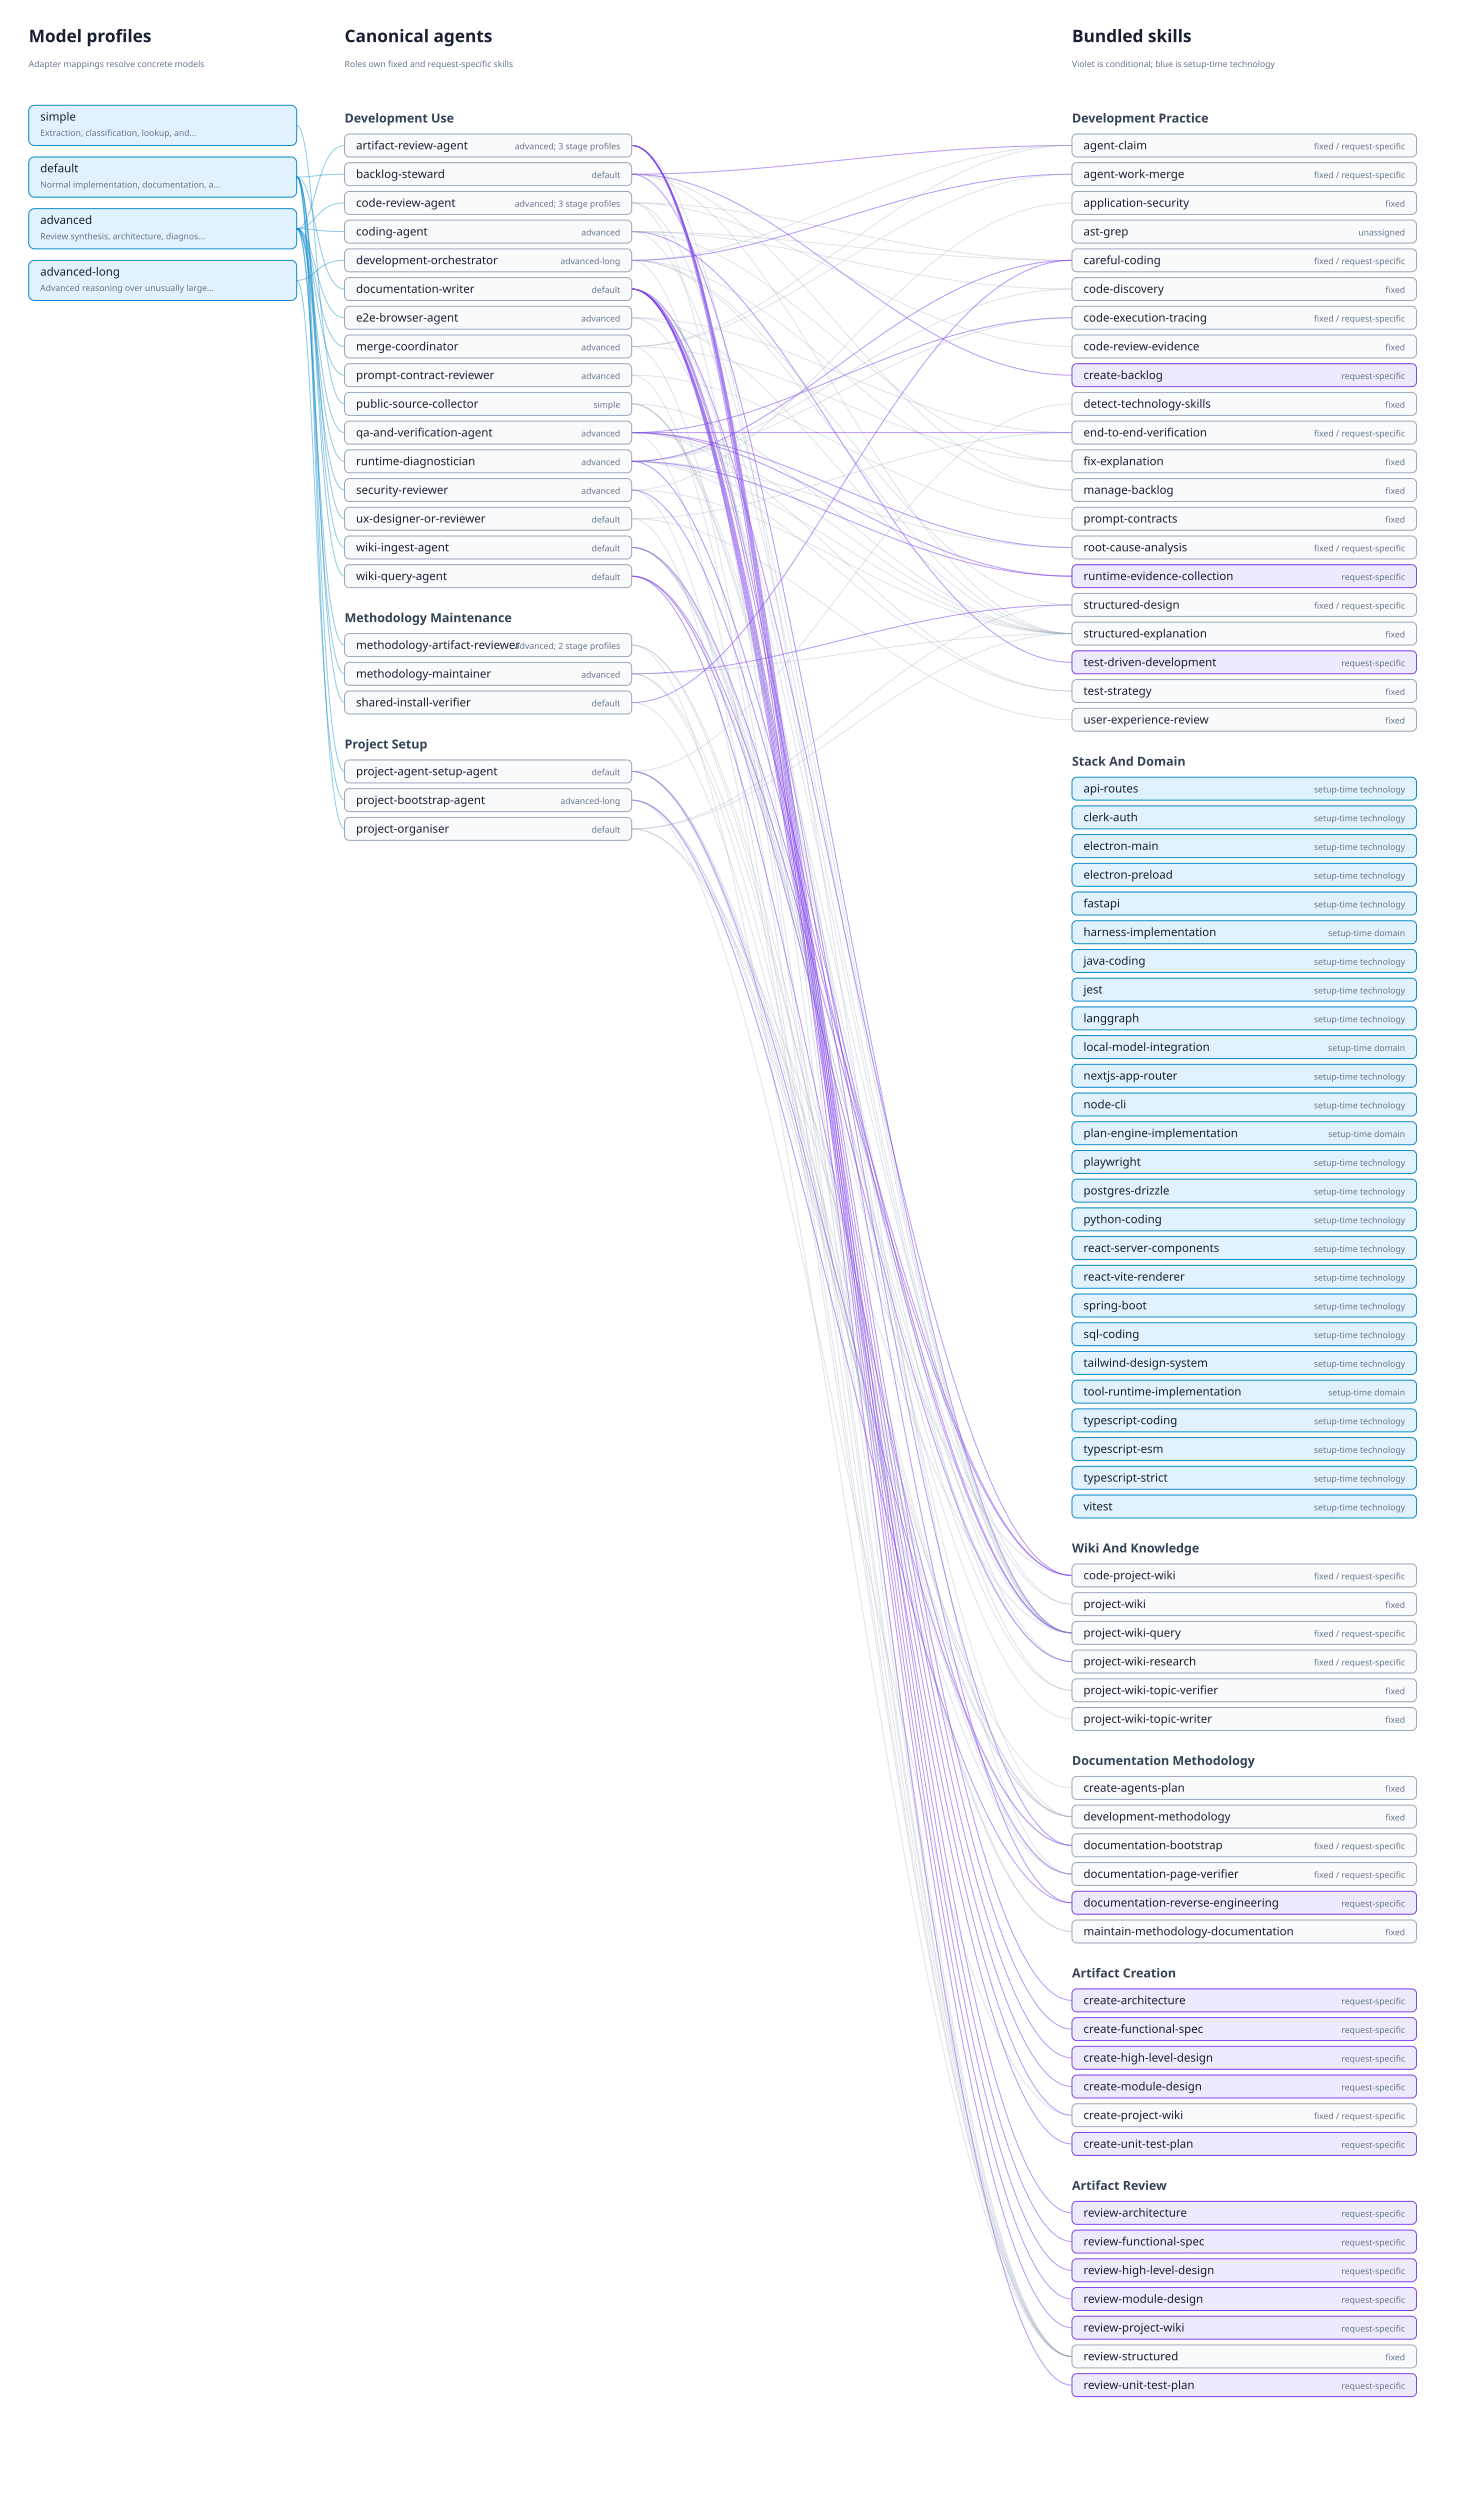
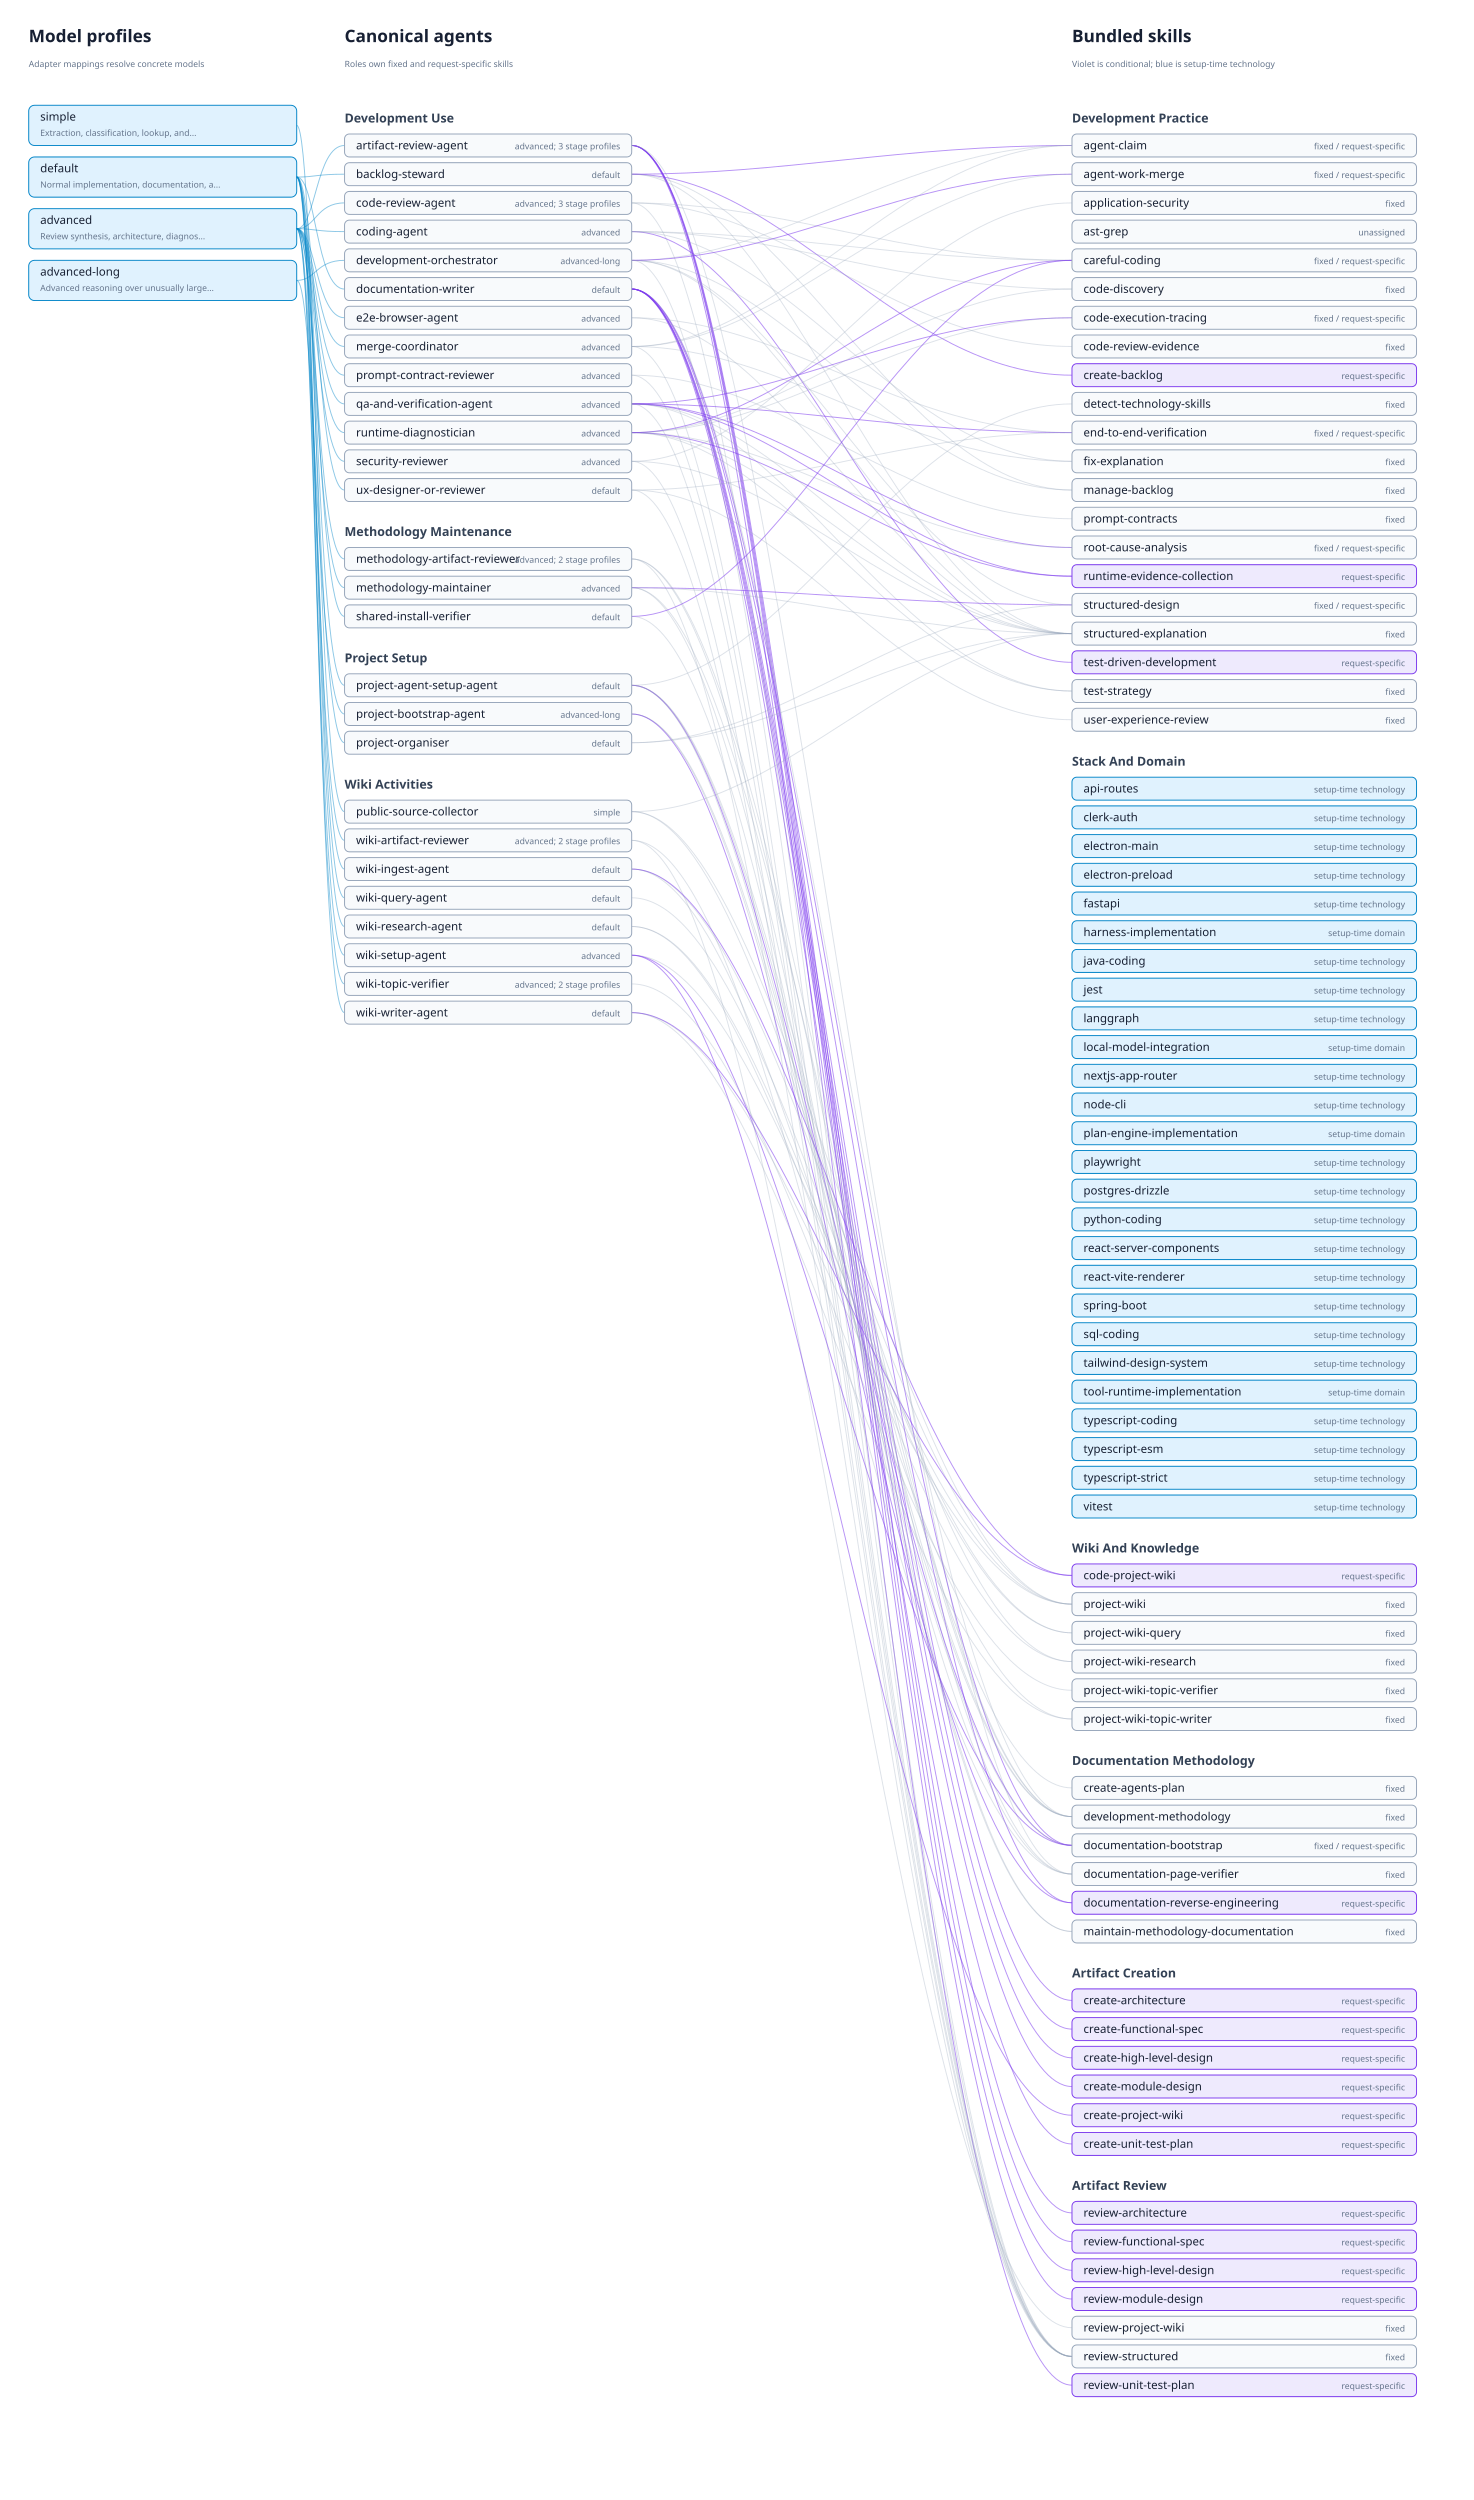
<svg xmlns="http://www.w3.org/2000/svg" width="1540" height="2612" viewBox="0 0 1540 2612" role="img" aria-labelledby="title desc">
  <style>text{font-family:ui-sans-serif,system-ui,sans-serif;font-size:12px;fill:#172033}.heading{font-size:18px;font-weight:600}.group{font-size:13px;font-weight:600;fill:#334155}.secondary{font-size:9px;fill:#64748b}.node{fill:#f8fafc;stroke:#94a3b8}.node.conditional{fill:#eeeafd;stroke:#7c3aed}.node.technology{fill:#e0f2fe;stroke:#0284c7}.model{fill:#e0f2fe;stroke:#0284c7}.edge{fill:none;stroke:#94a3b8;stroke-width:1;opacity:.32}.conditional-edge{stroke:#7c3aed;opacity:.55}.model-edge{stroke:#0284c7;opacity:.45}</style>
  <text x="30" y="44" class="heading">Model profiles</text>
  <text x="360" y="44" class="heading">Canonical agents</text>
  <text x="1120" y="44" class="heading">Bundled skills</text>
  <text x="30" y="70" class="secondary">Adapter mappings resolve concrete models</text>
  <text x="360" y="70" class="secondary">Roles own fixed and request-specific skills</text>
  <text x="1120" y="70" class="secondary">Violet is conditional; blue is setup-time technology</text>
  <rect x="30" y="110" width="280" height="42" rx="6" class="model" />
  <text x="42" y="126">simple</text>
  <text x="42" y="142" class="secondary">Extraction, classification, lookup, and...</text>
  <rect x="30" y="164" width="280" height="42" rx="6" class="model" />
  <text x="42" y="180">default</text>
  <text x="42" y="196" class="secondary">Normal implementation, documentation, a...</text>
  <rect x="30" y="218" width="280" height="42" rx="6" class="model" />
  <text x="42" y="234">advanced</text>
  <text x="42" y="250" class="secondary">Review synthesis, architecture, diagnos...</text>
  <rect x="30" y="272" width="280" height="42" rx="6" class="model" />
  <text x="42" y="288">advanced-long</text>
  <text x="42" y="304" class="secondary">Advanced reasoning over unusually large...</text>
  <path d="M 310 239 C 330 239, 330 152, 360 152" class="edge model-edge" />
-   <path d="M 660 152 C 820 152, 940 2432, 1120 2432" class="edge conditional-edge" />
  <path d="M 660 152 C 820 152, 940 2342, 1120 2342" class="edge conditional-edge" />
  <path d="M 660 152 C 820 152, 940 2312, 1120 2312" class="edge conditional-edge" />
  <path d="M 660 152 C 820 152, 940 2372, 1120 2372" class="edge conditional-edge" />
  <path d="M 660 152 C 820 152, 940 2402, 1120 2402" class="edge conditional-edge" />
  <path d="M 660 152 C 820 152, 940 2492, 1120 2492" class="edge conditional-edge" />
  <path d="M 660 152 C 820 152, 940 1958, 1120 1958" class="edge" />
  <path d="M 310 185 C 330 185, 330 182, 360 182" class="edge model-edge" />
  <path d="M 660 182 C 820 182, 940 392, 1120 392" class="edge conditional-edge" />
  <path d="M 660 182 C 820 182, 940 512, 1120 512" class="edge" />
  <path d="M 660 182 C 820 182, 940 152, 1120 152" class="edge conditional-edge" />
  <path d="M 660 182 C 820 182, 940 662, 1120 662" class="edge" />
-   <path d="M 660 182 C 820 182, 940 1706, 1120 1706" class="edge conditional-edge" />
  <path d="M 310 239 C 330 239, 330 212, 360 212" class="edge model-edge" />
  <path d="M 660 212 C 820 212, 940 362, 1120 362" class="edge" />
  <path d="M 660 212 C 820 212, 940 2462, 1120 2462" class="edge" />
  <path d="M 660 212 C 820 212, 940 272, 1120 272" class="edge" />
-   <path d="M 660 212 C 820 212, 940 1706, 1120 1706" class="edge" />
  <path d="M 310 239 C 330 239, 330 242, 360 242" class="edge model-edge" />
  <path d="M 660 242 C 820 242, 940 272, 1120 272" class="edge" />
  <path d="M 660 242 C 820 242, 940 692, 1120 692" class="edge conditional-edge" />
  <path d="M 660 242 C 820 242, 940 302, 1120 302" class="edge" />
  <path d="M 660 242 C 820 242, 940 482, 1120 482" class="edge" />
-   <path d="M 660 242 C 820 242, 940 1706, 1120 1706" class="edge" />
  <path d="M 310 293 C 330 293, 330 272, 360 272" class="edge model-edge" />
  <path d="M 660 272 C 820 272, 940 632, 1120 632" class="edge" />
  <path d="M 660 272 C 820 272, 940 662, 1120 662" class="edge" />
  <path d="M 660 272 C 820 272, 940 512, 1120 512" class="edge" />
  <path d="M 660 272 C 820 272, 940 152, 1120 152" class="edge" />
  <path d="M 660 272 C 820 272, 940 182, 1120 182" class="edge conditional-edge" />
  <path d="M 660 272 C 820 272, 940 2462, 1120 2462" class="edge" />
  <path d="M 310 185 C 330 185, 330 302, 360 302" class="edge model-edge" />
  <path d="M 660 302 C 820 302, 940 1898, 1120 1898" class="edge" />
-   <path d="M 660 302 C 820 302, 940 2210, 1120 2210" class="edge conditional-edge" />
  <path d="M 660 302 C 820 302, 940 2120, 1120 2120" class="edge conditional-edge" />
  <path d="M 660 302 C 820 302, 940 2090, 1120 2090" class="edge conditional-edge" />
  <path d="M 660 302 C 820 302, 940 2150, 1120 2150" class="edge conditional-edge" />
  <path d="M 660 302 C 820 302, 940 2180, 1120 2180" class="edge conditional-edge" />
  <path d="M 660 302 C 820 302, 940 2240, 1120 2240" class="edge conditional-edge" />
  <path d="M 660 302 C 820 302, 940 1928, 1120 1928" class="edge conditional-edge" />
  <path d="M 660 302 C 820 302, 940 1988, 1120 1988" class="edge conditional-edge" />
-   <path d="M 660 302 C 820 302, 940 1646, 1120 1646" class="edge conditional-edge" />
-   <path d="M 660 302 C 820 302, 940 1706, 1120 1706" class="edge" />
  <path d="M 310 239 C 330 239, 330 332, 360 332" class="edge model-edge" />
  <path d="M 660 332 C 820 332, 940 452, 1120 452" class="edge" />
  <path d="M 660 332 C 820 332, 940 662, 1120 662" class="edge" />
-   <path d="M 660 332 C 820 332, 940 1706, 1120 1706" class="edge" />
  <path d="M 310 239 C 330 239, 330 362, 360 362" class="edge model-edge" />
  <path d="M 660 362 C 820 362, 940 182, 1120 182" class="edge" />
  <path d="M 660 362 C 820 362, 940 152, 1120 152" class="edge" />
  <path d="M 660 362 C 820 362, 940 2462, 1120 2462" class="edge" />
  <path d="M 660 362 C 820 362, 940 482, 1120 482" class="edge" />
  <path d="M 310 239 C 330 239, 330 392, 360 392" class="edge model-edge" />
  <path d="M 660 392 C 820 392, 940 542, 1120 542" class="edge" />
  <path d="M 660 392 C 820 392, 940 2462, 1120 2462" class="edge" />
-   <path d="M 310 131 C 330 131, 330 422, 360 422" class="edge model-edge" />
-   <path d="M 660 422 C 820 422, 940 1736, 1120 1736" class="edge" />
-   <path d="M 660 422 C 820 422, 940 1676, 1120 1676" class="edge" />
-   <path d="M 660 422 C 820 422, 940 1766, 1120 1766" class="edge" />
+   <path d="M 310 239 C 330 239, 330 422, 360 422" class="edge model-edge" />
+   <path d="M 660 422 C 820 422, 940 722, 1120 722" class="edge" />
+   <path d="M 660 422 C 820 422, 940 452, 1120 452" class="edge conditional-edge" />
+   <path d="M 660 422 C 820 422, 940 572, 1120 572" class="edge conditional-edge" />
+   <path d="M 660 422 C 820 422, 940 602, 1120 602" class="edge conditional-edge" />
+   <path d="M 660 422 C 820 422, 940 332, 1120 332" class="edge conditional-edge" />
+   <path d="M 660 422 C 820 422, 940 2462, 1120 2462" class="edge" />
  <path d="M 660 422 C 820 422, 940 662, 1120 662" class="edge" />
  <path d="M 310 239 C 330 239, 330 452, 360 452" class="edge model-edge" />
+   <path d="M 660 452 C 820 452, 940 302, 1120 302" class="edge" />
  <path d="M 660 452 C 820 452, 940 722, 1120 722" class="edge" />
-   <path d="M 660 452 C 820 452, 940 452, 1120 452" class="edge conditional-edge" />
-   <path d="M 660 452 C 820 452, 940 572, 1120 572" class="edge conditional-edge" />
+   <path d="M 660 452 C 820 452, 940 572, 1120 572" class="edge" />
  <path d="M 660 452 C 820 452, 940 602, 1120 602" class="edge conditional-edge" />
-   <path d="M 660 452 C 820 452, 940 332, 1120 332" class="edge conditional-edge" />
-   <path d="M 660 452 C 820 452, 940 2462, 1120 2462" class="edge" />
+   <path d="M 660 452 C 820 452, 940 332, 1120 332" class="edge" />
  <path d="M 660 452 C 820 452, 940 662, 1120 662" class="edge" />
+   <path d="M 660 452 C 820 452, 940 272, 1120 272" class="edge conditional-edge" />
  <path d="M 310 239 C 330 239, 330 482, 360 482" class="edge model-edge" />
-   <path d="M 660 482 C 820 482, 940 302, 1120 302" class="edge" />
-   <path d="M 660 482 C 820 482, 940 722, 1120 722" class="edge" />
-   <path d="M 660 482 C 820 482, 940 572, 1120 572" class="edge" />
-   <path d="M 660 482 C 820 482, 940 602, 1120 602" class="edge conditional-edge" />
-   <path d="M 660 482 C 820 482, 940 332, 1120 332" class="edge" />
+   <path d="M 660 482 C 820 482, 940 212, 1120 212" class="edge" />
+   <path d="M 660 482 C 820 482, 940 2462, 1120 2462" class="edge" />
  <path d="M 660 482 C 820 482, 940 662, 1120 662" class="edge" />
-   <path d="M 660 482 C 820 482, 940 272, 1120 272" class="edge conditional-edge" />
-   <path d="M 660 482 C 820 482, 940 1706, 1120 1706" class="edge conditional-edge" />
-   <path d="M 310 239 C 330 239, 330 512, 360 512" class="edge model-edge" />
-   <path d="M 660 512 C 820 512, 940 212, 1120 212" class="edge" />
+   <path d="M 310 185 C 330 185, 330 512, 360 512" class="edge model-edge" />
+   <path d="M 660 512 C 820 512, 940 752, 1120 752" class="edge" />
+   <path d="M 660 512 C 820 512, 940 452, 1120 452" class="edge" />
  <path d="M 660 512 C 820 512, 940 2462, 1120 2462" class="edge" />
-   <path d="M 660 512 C 820 512, 940 1706, 1120 1706" class="edge conditional-edge" />
-   <path d="M 660 512 C 820 512, 940 662, 1120 662" class="edge" />
-   <path d="M 310 185 C 330 185, 330 542, 360 542" class="edge model-edge" />
-   <path d="M 660 542 C 820 542, 940 752, 1120 752" class="edge" />
-   <path d="M 660 542 C 820 542, 940 452, 1120 452" class="edge" />
-   <path d="M 660 542 C 820 542, 940 2462, 1120 2462" class="edge" />
-   <path d="M 310 185 C 330 185, 330 572, 360 572" class="edge model-edge" />
-   <path d="M 660 572 C 820 572, 940 1676, 1120 1676" class="edge" />
-   <path d="M 660 572 C 820 572, 940 1796, 1120 1796" class="edge" />
-   <path d="M 660 572 C 820 572, 940 1766, 1120 1766" class="edge" />
-   <path d="M 660 572 C 820 572, 940 1736, 1120 1736" class="edge" />
-   <path d="M 660 572 C 820 572, 940 1646, 1120 1646" class="edge conditional-edge" />
-   <path d="M 310 185 C 330 185, 330 602, 360 602" class="edge model-edge" />
-   <path d="M 660 602 C 820 602, 940 1706, 1120 1706" class="edge" />
-   <path d="M 660 602 C 820 602, 940 1736, 1120 1736" class="edge conditional-edge" />
-   <path d="M 660 602 C 820 602, 940 1646, 1120 1646" class="edge conditional-edge" />
-   <path d="M 660 602 C 820 602, 940 1958, 1120 1958" class="edge conditional-edge" />
-   <path d="M 310 239 C 330 239, 330 674, 360 674" class="edge model-edge" />
-   <path d="M 660 674 C 820 674, 940 2462, 1120 2462" class="edge" />
-   <path d="M 660 674 C 820 674, 940 1958, 1120 1958" class="edge" />
-   <path d="M 660 674 C 820 674, 940 1898, 1120 1898" class="edge" />
-   <path d="M 310 239 C 330 239, 330 704, 360 704" class="edge model-edge" />
-   <path d="M 660 704 C 820 704, 940 2018, 1120 2018" class="edge" />
-   <path d="M 660 704 C 820 704, 940 1898, 1120 1898" class="edge" />
-   <path d="M 660 704 C 820 704, 940 632, 1120 632" class="edge conditional-edge" />
-   <path d="M 660 704 C 820 704, 940 662, 1120 662" class="edge" />
-   <path d="M 310 185 C 330 185, 330 734, 360 734" class="edge model-edge" />
-   <path d="M 660 734 C 820 734, 940 2018, 1120 2018" class="edge" />
-   <path d="M 660 734 C 820 734, 940 272, 1120 272" class="edge conditional-edge" />
-   <path d="M 310 185 C 330 185, 330 806, 360 806" class="edge model-edge" />
-   <path d="M 660 806 C 820 806, 940 422, 1120 422" class="edge" />
-   <path d="M 660 806 C 820 806, 940 1868, 1120 1868" class="edge" />
-   <path d="M 660 806 C 820 806, 940 1898, 1120 1898" class="edge" />
-   <path d="M 660 806 C 820 806, 940 1928, 1120 1928" class="edge conditional-edge" />
-   <path d="M 660 806 C 820 806, 940 1958, 1120 1958" class="edge" />
-   <path d="M 310 293 C 330 293, 330 836, 360 836" class="edge model-edge" />
-   <path d="M 660 836 C 820 836, 940 1928, 1120 1928" class="edge" />
-   <path d="M 660 836 C 820 836, 940 1898, 1120 1898" class="edge" />
-   <path d="M 660 836 C 820 836, 940 1988, 1120 1988" class="edge conditional-edge" />
-   <path d="M 660 836 C 820 836, 940 2210, 1120 2210" class="edge" />
-   <path d="M 310 185 C 330 185, 330 866, 360 866" class="edge model-edge" />
-   <path d="M 660 866 C 820 866, 940 1706, 1120 1706" class="edge" />
-   <path d="M 660 866 C 820 866, 940 632, 1120 632" class="edge" />
-   <path d="M 660 866 C 820 866, 940 662, 1120 662" class="edge" />
-   <path d="M 660 866 C 820 866, 940 1646, 1120 1646" class="edge" />
+   <path d="M 310 239 C 330 239, 330 584, 360 584" class="edge model-edge" />
+   <path d="M 660 584 C 820 584, 940 2462, 1120 2462" class="edge" />
+   <path d="M 660 584 C 820 584, 940 1958, 1120 1958" class="edge" />
+   <path d="M 660 584 C 820 584, 940 1898, 1120 1898" class="edge" />
+   <path d="M 310 239 C 330 239, 330 614, 360 614" class="edge model-edge" />
+   <path d="M 660 614 C 820 614, 940 2018, 1120 2018" class="edge" />
+   <path d="M 660 614 C 820 614, 940 1898, 1120 1898" class="edge" />
+   <path d="M 660 614 C 820 614, 940 632, 1120 632" class="edge conditional-edge" />
+   <path d="M 660 614 C 820 614, 940 662, 1120 662" class="edge" />
+   <path d="M 310 185 C 330 185, 330 644, 360 644" class="edge model-edge" />
+   <path d="M 660 644 C 820 644, 940 2018, 1120 2018" class="edge" />
+   <path d="M 660 644 C 820 644, 940 272, 1120 272" class="edge conditional-edge" />
+   <path d="M 310 185 C 330 185, 330 716, 360 716" class="edge model-edge" />
+   <path d="M 660 716 C 820 716, 940 422, 1120 422" class="edge" />
+   <path d="M 660 716 C 820 716, 940 1868, 1120 1868" class="edge" />
+   <path d="M 660 716 C 820 716, 940 1898, 1120 1898" class="edge" />
+   <path d="M 660 716 C 820 716, 940 1928, 1120 1928" class="edge conditional-edge" />
+   <path d="M 660 716 C 820 716, 940 1958, 1120 1958" class="edge" />
+   <path d="M 310 293 C 330 293, 330 746, 360 746" class="edge model-edge" />
+   <path d="M 660 746 C 820 746, 940 1928, 1120 1928" class="edge" />
+   <path d="M 660 746 C 820 746, 940 1898, 1120 1898" class="edge" />
+   <path d="M 660 746 C 820 746, 940 1988, 1120 1988" class="edge conditional-edge" />
+   <path d="M 310 185 C 330 185, 330 776, 360 776" class="edge model-edge" />
+   <path d="M 660 776 C 820 776, 940 632, 1120 632" class="edge" />
+   <path d="M 660 776 C 820 776, 940 662, 1120 662" class="edge" />
+   <path d="M 310 131 C 330 131, 330 848, 360 848" class="edge model-edge" />
+   <path d="M 660 848 C 820 848, 940 1736, 1120 1736" class="edge" />
+   <path d="M 660 848 C 820 848, 940 1676, 1120 1676" class="edge" />
+   <path d="M 660 848 C 820 848, 940 662, 1120 662" class="edge" />
+   <path d="M 310 239 C 330 239, 330 878, 360 878" class="edge model-edge" />
+   <path d="M 660 878 C 820 878, 940 2432, 1120 2432" class="edge" />
+   <path d="M 660 878 C 820 878, 940 1958, 1120 1958" class="edge" />
+   <path d="M 310 185 C 330 185, 330 908, 360 908" class="edge model-edge" />
+   <path d="M 660 908 C 820 908, 940 1676, 1120 1676" class="edge" />
+   <path d="M 660 908 C 820 908, 940 1796, 1120 1796" class="edge" />
+   <path d="M 660 908 C 820 908, 940 1646, 1120 1646" class="edge conditional-edge" />
+   <path d="M 310 185 C 330 185, 330 938, 360 938" class="edge model-edge" />
+   <path d="M 660 938 C 820 938, 940 1706, 1120 1706" class="edge" />
+   <path d="M 310 185 C 330 185, 330 968, 360 968" class="edge model-edge" />
+   <path d="M 660 968 C 820 968, 940 1706, 1120 1706" class="edge" />
+   <path d="M 660 968 C 820 968, 940 1736, 1120 1736" class="edge" />
+   <path d="M 310 239 C 330 239, 330 998, 360 998" class="edge model-edge" />
+   <path d="M 660 998 C 820 998, 940 1676, 1120 1676" class="edge" />
+   <path d="M 660 998 C 820 998, 940 2210, 1120 2210" class="edge conditional-edge" />
+   <path d="M 660 998 C 820 998, 940 1928, 1120 1928" class="edge conditional-edge" />
+   <path d="M 310 239 C 330 239, 330 1028, 360 1028" class="edge model-edge" />
+   <path d="M 660 1028 C 820 1028, 940 1766, 1120 1766" class="edge" />
+   <path d="M 310 185 C 330 185, 330 1058, 360 1058" class="edge model-edge" />
+   <path d="M 660 1058 C 820 1058, 940 1676, 1120 1676" class="edge" />
+   <path d="M 660 1058 C 820 1058, 940 1796, 1120 1796" class="edge" />
+   <path d="M 660 1058 C 820 1058, 940 1646, 1120 1646" class="edge conditional-edge" />
  <text x="360" y="128" class="group">Development Use</text>
  <g>
    <rect x="360" y="140" width="300" height="24" rx="5" class="node" />
    <text x="372" y="156">artifact-review-agent</text>
    <text x="648" y="156" text-anchor="end" class="secondary">advanced; 3 stage profiles</text>
  </g>
  <g>
    <rect x="360" y="170" width="300" height="24" rx="5" class="node" />
    <text x="372" y="186">backlog-steward</text>
    <text x="648" y="186" text-anchor="end" class="secondary">default</text>
  </g>
  <g>
    <rect x="360" y="200" width="300" height="24" rx="5" class="node" />
    <text x="372" y="216">code-review-agent</text>
    <text x="648" y="216" text-anchor="end" class="secondary">advanced; 3 stage profiles</text>
  </g>
  <g>
    <rect x="360" y="230" width="300" height="24" rx="5" class="node" />
    <text x="372" y="246">coding-agent</text>
    <text x="648" y="246" text-anchor="end" class="secondary">advanced</text>
  </g>
  <g>
    <rect x="360" y="260" width="300" height="24" rx="5" class="node" />
    <text x="372" y="276">development-orchestrator</text>
    <text x="648" y="276" text-anchor="end" class="secondary">advanced-long</text>
  </g>
  <g>
    <rect x="360" y="290" width="300" height="24" rx="5" class="node" />
    <text x="372" y="306">documentation-writer</text>
    <text x="648" y="306" text-anchor="end" class="secondary">default</text>
  </g>
  <g>
    <rect x="360" y="320" width="300" height="24" rx="5" class="node" />
    <text x="372" y="336">e2e-browser-agent</text>
    <text x="648" y="336" text-anchor="end" class="secondary">advanced</text>
  </g>
  <g>
    <rect x="360" y="350" width="300" height="24" rx="5" class="node" />
    <text x="372" y="366">merge-coordinator</text>
    <text x="648" y="366" text-anchor="end" class="secondary">advanced</text>
  </g>
  <g>
    <rect x="360" y="380" width="300" height="24" rx="5" class="node" />
    <text x="372" y="396">prompt-contract-reviewer</text>
    <text x="648" y="396" text-anchor="end" class="secondary">advanced</text>
  </g>
  <g>
    <rect x="360" y="410" width="300" height="24" rx="5" class="node" />
-     <text x="372" y="426">public-source-collector</text>
-     <text x="648" y="426" text-anchor="end" class="secondary">simple</text>
+     <text x="372" y="426">qa-and-verification-agent</text>
+     <text x="648" y="426" text-anchor="end" class="secondary">advanced</text>
  </g>
  <g>
    <rect x="360" y="440" width="300" height="24" rx="5" class="node" />
-     <text x="372" y="456">qa-and-verification-agent</text>
+     <text x="372" y="456">runtime-diagnostician</text>
    <text x="648" y="456" text-anchor="end" class="secondary">advanced</text>
  </g>
  <g>
    <rect x="360" y="470" width="300" height="24" rx="5" class="node" />
-     <text x="372" y="486">runtime-diagnostician</text>
+     <text x="372" y="486">security-reviewer</text>
    <text x="648" y="486" text-anchor="end" class="secondary">advanced</text>
  </g>
  <g>
    <rect x="360" y="500" width="300" height="24" rx="5" class="node" />
-     <text x="372" y="516">security-reviewer</text>
-     <text x="648" y="516" text-anchor="end" class="secondary">advanced</text>
-   </g>
-   <g>
-     <rect x="360" y="530" width="300" height="24" rx="5" class="node" />
-     <text x="372" y="546">ux-designer-or-reviewer</text>
-     <text x="648" y="546" text-anchor="end" class="secondary">default</text>
-   </g>
-   <g>
-     <rect x="360" y="560" width="300" height="24" rx="5" class="node" />
-     <text x="372" y="576">wiki-ingest-agent</text>
-     <text x="648" y="576" text-anchor="end" class="secondary">default</text>
-   </g>
-   <g>
-     <rect x="360" y="590" width="300" height="24" rx="5" class="node" />
-     <text x="372" y="606">wiki-query-agent</text>
-     <text x="648" y="606" text-anchor="end" class="secondary">default</text>
-   </g>
-   <text x="360" y="650" class="group">Methodology Maintenance</text>
-   <g>
-     <rect x="360" y="662" width="300" height="24" rx="5" class="node" />
-     <text x="372" y="678">methodology-artifact-reviewer</text>
-     <text x="648" y="678" text-anchor="end" class="secondary">advanced; 2 stage profiles</text>
-   </g>
-   <g>
-     <rect x="360" y="692" width="300" height="24" rx="5" class="node" />
-     <text x="372" y="708">methodology-maintainer</text>
-     <text x="648" y="708" text-anchor="end" class="secondary">advanced</text>
-   </g>
-   <g>
-     <rect x="360" y="722" width="300" height="24" rx="5" class="node" />
-     <text x="372" y="738">shared-install-verifier</text>
-     <text x="648" y="738" text-anchor="end" class="secondary">default</text>
-   </g>
-   <text x="360" y="782" class="group">Project Setup</text>
-   <g>
-     <rect x="360" y="794" width="300" height="24" rx="5" class="node" />
-     <text x="372" y="810">project-agent-setup-agent</text>
-     <text x="648" y="810" text-anchor="end" class="secondary">default</text>
-   </g>
-   <g>
-     <rect x="360" y="824" width="300" height="24" rx="5" class="node" />
-     <text x="372" y="840">project-bootstrap-agent</text>
-     <text x="648" y="840" text-anchor="end" class="secondary">advanced-long</text>
-   </g>
-   <g>
-     <rect x="360" y="854" width="300" height="24" rx="5" class="node" />
-     <text x="372" y="870">project-organiser</text>
-     <text x="648" y="870" text-anchor="end" class="secondary">default</text>
+     <text x="372" y="516">ux-designer-or-reviewer</text>
+     <text x="648" y="516" text-anchor="end" class="secondary">default</text>
+   </g>
+   <text x="360" y="560" class="group">Methodology Maintenance</text>
+   <g>
+     <rect x="360" y="572" width="300" height="24" rx="5" class="node" />
+     <text x="372" y="588">methodology-artifact-reviewer</text>
+     <text x="648" y="588" text-anchor="end" class="secondary">advanced; 2 stage profiles</text>
+   </g>
+   <g>
+     <rect x="360" y="602" width="300" height="24" rx="5" class="node" />
+     <text x="372" y="618">methodology-maintainer</text>
+     <text x="648" y="618" text-anchor="end" class="secondary">advanced</text>
+   </g>
+   <g>
+     <rect x="360" y="632" width="300" height="24" rx="5" class="node" />
+     <text x="372" y="648">shared-install-verifier</text>
+     <text x="648" y="648" text-anchor="end" class="secondary">default</text>
+   </g>
+   <text x="360" y="692" class="group">Project Setup</text>
+   <g>
+     <rect x="360" y="704" width="300" height="24" rx="5" class="node" />
+     <text x="372" y="720">project-agent-setup-agent</text>
+     <text x="648" y="720" text-anchor="end" class="secondary">default</text>
+   </g>
+   <g>
+     <rect x="360" y="734" width="300" height="24" rx="5" class="node" />
+     <text x="372" y="750">project-bootstrap-agent</text>
+     <text x="648" y="750" text-anchor="end" class="secondary">advanced-long</text>
+   </g>
+   <g>
+     <rect x="360" y="764" width="300" height="24" rx="5" class="node" />
+     <text x="372" y="780">project-organiser</text>
+     <text x="648" y="780" text-anchor="end" class="secondary">default</text>
+   </g>
+   <text x="360" y="824" class="group">Wiki Activities</text>
+   <g>
+     <rect x="360" y="836" width="300" height="24" rx="5" class="node" />
+     <text x="372" y="852">public-source-collector</text>
+     <text x="648" y="852" text-anchor="end" class="secondary">simple</text>
+   </g>
+   <g>
+     <rect x="360" y="866" width="300" height="24" rx="5" class="node" />
+     <text x="372" y="882">wiki-artifact-reviewer</text>
+     <text x="648" y="882" text-anchor="end" class="secondary">advanced; 2 stage profiles</text>
+   </g>
+   <g>
+     <rect x="360" y="896" width="300" height="24" rx="5" class="node" />
+     <text x="372" y="912">wiki-ingest-agent</text>
+     <text x="648" y="912" text-anchor="end" class="secondary">default</text>
+   </g>
+   <g>
+     <rect x="360" y="926" width="300" height="24" rx="5" class="node" />
+     <text x="372" y="942">wiki-query-agent</text>
+     <text x="648" y="942" text-anchor="end" class="secondary">default</text>
+   </g>
+   <g>
+     <rect x="360" y="956" width="300" height="24" rx="5" class="node" />
+     <text x="372" y="972">wiki-research-agent</text>
+     <text x="648" y="972" text-anchor="end" class="secondary">default</text>
+   </g>
+   <g>
+     <rect x="360" y="986" width="300" height="24" rx="5" class="node" />
+     <text x="372" y="1002">wiki-setup-agent</text>
+     <text x="648" y="1002" text-anchor="end" class="secondary">advanced</text>
+   </g>
+   <g>
+     <rect x="360" y="1016" width="300" height="24" rx="5" class="node" />
+     <text x="372" y="1032">wiki-topic-verifier</text>
+     <text x="648" y="1032" text-anchor="end" class="secondary">advanced; 2 stage profiles</text>
+   </g>
+   <g>
+     <rect x="360" y="1046" width="300" height="24" rx="5" class="node" />
+     <text x="372" y="1062">wiki-writer-agent</text>
+     <text x="648" y="1062" text-anchor="end" class="secondary">default</text>
  </g>
  <text x="1120" y="128" class="group">Development Practice</text>
  <g>
    <rect x="1120" y="140" width="360" height="24" rx="5" class="node" />
    <text x="1132" y="156">agent-claim</text>
    <text x="1468" y="156" text-anchor="end" class="secondary">fixed / request-specific</text>
  </g>
  <g>
    <rect x="1120" y="170" width="360" height="24" rx="5" class="node" />
    <text x="1132" y="186">agent-work-merge</text>
    <text x="1468" y="186" text-anchor="end" class="secondary">fixed / request-specific</text>
  </g>
  <g>
    <rect x="1120" y="200" width="360" height="24" rx="5" class="node" />
    <text x="1132" y="216">application-security</text>
    <text x="1468" y="216" text-anchor="end" class="secondary">fixed</text>
  </g>
  <g>
    <rect x="1120" y="230" width="360" height="24" rx="5" class="node" />
    <text x="1132" y="246">ast-grep</text>
    <text x="1468" y="246" text-anchor="end" class="secondary">unassigned</text>
  </g>
  <g>
    <rect x="1120" y="260" width="360" height="24" rx="5" class="node" />
    <text x="1132" y="276">careful-coding</text>
    <text x="1468" y="276" text-anchor="end" class="secondary">fixed / request-specific</text>
  </g>
  <g>
    <rect x="1120" y="290" width="360" height="24" rx="5" class="node" />
    <text x="1132" y="306">code-discovery</text>
    <text x="1468" y="306" text-anchor="end" class="secondary">fixed</text>
  </g>
  <g>
    <rect x="1120" y="320" width="360" height="24" rx="5" class="node" />
    <text x="1132" y="336">code-execution-tracing</text>
    <text x="1468" y="336" text-anchor="end" class="secondary">fixed / request-specific</text>
  </g>
  <g>
    <rect x="1120" y="350" width="360" height="24" rx="5" class="node" />
    <text x="1132" y="366">code-review-evidence</text>
    <text x="1468" y="366" text-anchor="end" class="secondary">fixed</text>
  </g>
  <g>
    <rect x="1120" y="380" width="360" height="24" rx="5" class="node conditional" />
    <text x="1132" y="396">create-backlog</text>
    <text x="1468" y="396" text-anchor="end" class="secondary">request-specific</text>
  </g>
  <g>
    <rect x="1120" y="410" width="360" height="24" rx="5" class="node" />
    <text x="1132" y="426">detect-technology-skills</text>
    <text x="1468" y="426" text-anchor="end" class="secondary">fixed</text>
  </g>
  <g>
    <rect x="1120" y="440" width="360" height="24" rx="5" class="node" />
    <text x="1132" y="456">end-to-end-verification</text>
    <text x="1468" y="456" text-anchor="end" class="secondary">fixed / request-specific</text>
  </g>
  <g>
    <rect x="1120" y="470" width="360" height="24" rx="5" class="node" />
    <text x="1132" y="486">fix-explanation</text>
    <text x="1468" y="486" text-anchor="end" class="secondary">fixed</text>
  </g>
  <g>
    <rect x="1120" y="500" width="360" height="24" rx="5" class="node" />
    <text x="1132" y="516">manage-backlog</text>
    <text x="1468" y="516" text-anchor="end" class="secondary">fixed</text>
  </g>
  <g>
    <rect x="1120" y="530" width="360" height="24" rx="5" class="node" />
    <text x="1132" y="546">prompt-contracts</text>
    <text x="1468" y="546" text-anchor="end" class="secondary">fixed</text>
  </g>
  <g>
    <rect x="1120" y="560" width="360" height="24" rx="5" class="node" />
    <text x="1132" y="576">root-cause-analysis</text>
    <text x="1468" y="576" text-anchor="end" class="secondary">fixed / request-specific</text>
  </g>
  <g>
    <rect x="1120" y="590" width="360" height="24" rx="5" class="node conditional" />
    <text x="1132" y="606">runtime-evidence-collection</text>
    <text x="1468" y="606" text-anchor="end" class="secondary">request-specific</text>
  </g>
  <g>
    <rect x="1120" y="620" width="360" height="24" rx="5" class="node" />
    <text x="1132" y="636">structured-design</text>
    <text x="1468" y="636" text-anchor="end" class="secondary">fixed / request-specific</text>
  </g>
  <g>
    <rect x="1120" y="650" width="360" height="24" rx="5" class="node" />
    <text x="1132" y="666">structured-explanation</text>
    <text x="1468" y="666" text-anchor="end" class="secondary">fixed</text>
  </g>
  <g>
    <rect x="1120" y="680" width="360" height="24" rx="5" class="node conditional" />
    <text x="1132" y="696">test-driven-development</text>
    <text x="1468" y="696" text-anchor="end" class="secondary">request-specific</text>
  </g>
  <g>
    <rect x="1120" y="710" width="360" height="24" rx="5" class="node" />
    <text x="1132" y="726">test-strategy</text>
    <text x="1468" y="726" text-anchor="end" class="secondary">fixed</text>
  </g>
  <g>
    <rect x="1120" y="740" width="360" height="24" rx="5" class="node" />
    <text x="1132" y="756">user-experience-review</text>
    <text x="1468" y="756" text-anchor="end" class="secondary">fixed</text>
  </g>
  <text x="1120" y="800" class="group">Stack And Domain</text>
  <g>
    <rect x="1120" y="812" width="360" height="24" rx="5" class="node technology" />
    <text x="1132" y="828">api-routes</text>
    <text x="1468" y="828" text-anchor="end" class="secondary">setup-time technology</text>
  </g>
  <g>
    <rect x="1120" y="842" width="360" height="24" rx="5" class="node technology" />
    <text x="1132" y="858">clerk-auth</text>
    <text x="1468" y="858" text-anchor="end" class="secondary">setup-time technology</text>
  </g>
  <g>
    <rect x="1120" y="872" width="360" height="24" rx="5" class="node technology" />
    <text x="1132" y="888">electron-main</text>
    <text x="1468" y="888" text-anchor="end" class="secondary">setup-time technology</text>
  </g>
  <g>
    <rect x="1120" y="902" width="360" height="24" rx="5" class="node technology" />
    <text x="1132" y="918">electron-preload</text>
    <text x="1468" y="918" text-anchor="end" class="secondary">setup-time technology</text>
  </g>
  <g>
    <rect x="1120" y="932" width="360" height="24" rx="5" class="node technology" />
    <text x="1132" y="948">fastapi</text>
    <text x="1468" y="948" text-anchor="end" class="secondary">setup-time technology</text>
  </g>
  <g>
    <rect x="1120" y="962" width="360" height="24" rx="5" class="node technology" />
    <text x="1132" y="978">harness-implementation</text>
    <text x="1468" y="978" text-anchor="end" class="secondary">setup-time domain</text>
  </g>
  <g>
    <rect x="1120" y="992" width="360" height="24" rx="5" class="node technology" />
    <text x="1132" y="1008">java-coding</text>
    <text x="1468" y="1008" text-anchor="end" class="secondary">setup-time technology</text>
  </g>
  <g>
    <rect x="1120" y="1022" width="360" height="24" rx="5" class="node technology" />
    <text x="1132" y="1038">jest</text>
    <text x="1468" y="1038" text-anchor="end" class="secondary">setup-time technology</text>
  </g>
  <g>
    <rect x="1120" y="1052" width="360" height="24" rx="5" class="node technology" />
    <text x="1132" y="1068">langgraph</text>
    <text x="1468" y="1068" text-anchor="end" class="secondary">setup-time technology</text>
  </g>
  <g>
    <rect x="1120" y="1082" width="360" height="24" rx="5" class="node technology" />
    <text x="1132" y="1098">local-model-integration</text>
    <text x="1468" y="1098" text-anchor="end" class="secondary">setup-time domain</text>
  </g>
  <g>
    <rect x="1120" y="1112" width="360" height="24" rx="5" class="node technology" />
    <text x="1132" y="1128">nextjs-app-router</text>
    <text x="1468" y="1128" text-anchor="end" class="secondary">setup-time technology</text>
  </g>
  <g>
    <rect x="1120" y="1142" width="360" height="24" rx="5" class="node technology" />
    <text x="1132" y="1158">node-cli</text>
    <text x="1468" y="1158" text-anchor="end" class="secondary">setup-time technology</text>
  </g>
  <g>
    <rect x="1120" y="1172" width="360" height="24" rx="5" class="node technology" />
    <text x="1132" y="1188">plan-engine-implementation</text>
    <text x="1468" y="1188" text-anchor="end" class="secondary">setup-time domain</text>
  </g>
  <g>
    <rect x="1120" y="1202" width="360" height="24" rx="5" class="node technology" />
    <text x="1132" y="1218">playwright</text>
    <text x="1468" y="1218" text-anchor="end" class="secondary">setup-time technology</text>
  </g>
  <g>
    <rect x="1120" y="1232" width="360" height="24" rx="5" class="node technology" />
    <text x="1132" y="1248">postgres-drizzle</text>
    <text x="1468" y="1248" text-anchor="end" class="secondary">setup-time technology</text>
  </g>
  <g>
    <rect x="1120" y="1262" width="360" height="24" rx="5" class="node technology" />
    <text x="1132" y="1278">python-coding</text>
    <text x="1468" y="1278" text-anchor="end" class="secondary">setup-time technology</text>
  </g>
  <g>
    <rect x="1120" y="1292" width="360" height="24" rx="5" class="node technology" />
    <text x="1132" y="1308">react-server-components</text>
    <text x="1468" y="1308" text-anchor="end" class="secondary">setup-time technology</text>
  </g>
  <g>
    <rect x="1120" y="1322" width="360" height="24" rx="5" class="node technology" />
    <text x="1132" y="1338">react-vite-renderer</text>
    <text x="1468" y="1338" text-anchor="end" class="secondary">setup-time technology</text>
  </g>
  <g>
    <rect x="1120" y="1352" width="360" height="24" rx="5" class="node technology" />
    <text x="1132" y="1368">spring-boot</text>
    <text x="1468" y="1368" text-anchor="end" class="secondary">setup-time technology</text>
  </g>
  <g>
    <rect x="1120" y="1382" width="360" height="24" rx="5" class="node technology" />
    <text x="1132" y="1398">sql-coding</text>
    <text x="1468" y="1398" text-anchor="end" class="secondary">setup-time technology</text>
  </g>
  <g>
    <rect x="1120" y="1412" width="360" height="24" rx="5" class="node technology" />
    <text x="1132" y="1428">tailwind-design-system</text>
    <text x="1468" y="1428" text-anchor="end" class="secondary">setup-time technology</text>
  </g>
  <g>
    <rect x="1120" y="1442" width="360" height="24" rx="5" class="node technology" />
    <text x="1132" y="1458">tool-runtime-implementation</text>
    <text x="1468" y="1458" text-anchor="end" class="secondary">setup-time domain</text>
  </g>
  <g>
    <rect x="1120" y="1472" width="360" height="24" rx="5" class="node technology" />
    <text x="1132" y="1488">typescript-coding</text>
    <text x="1468" y="1488" text-anchor="end" class="secondary">setup-time technology</text>
  </g>
  <g>
    <rect x="1120" y="1502" width="360" height="24" rx="5" class="node technology" />
    <text x="1132" y="1518">typescript-esm</text>
    <text x="1468" y="1518" text-anchor="end" class="secondary">setup-time technology</text>
  </g>
  <g>
    <rect x="1120" y="1532" width="360" height="24" rx="5" class="node technology" />
    <text x="1132" y="1548">typescript-strict</text>
    <text x="1468" y="1548" text-anchor="end" class="secondary">setup-time technology</text>
  </g>
  <g>
    <rect x="1120" y="1562" width="360" height="24" rx="5" class="node technology" />
    <text x="1132" y="1578">vitest</text>
    <text x="1468" y="1578" text-anchor="end" class="secondary">setup-time technology</text>
  </g>
  <text x="1120" y="1622" class="group">Wiki And Knowledge</text>
  <g>
-     <rect x="1120" y="1634" width="360" height="24" rx="5" class="node" />
+     <rect x="1120" y="1634" width="360" height="24" rx="5" class="node conditional" />
    <text x="1132" y="1650">code-project-wiki</text>
-     <text x="1468" y="1650" text-anchor="end" class="secondary">fixed / request-specific</text>
+     <text x="1468" y="1650" text-anchor="end" class="secondary">request-specific</text>
  </g>
  <g>
    <rect x="1120" y="1664" width="360" height="24" rx="5" class="node" />
    <text x="1132" y="1680">project-wiki</text>
    <text x="1468" y="1680" text-anchor="end" class="secondary">fixed</text>
  </g>
  <g>
    <rect x="1120" y="1694" width="360" height="24" rx="5" class="node" />
    <text x="1132" y="1710">project-wiki-query</text>
-     <text x="1468" y="1710" text-anchor="end" class="secondary">fixed / request-specific</text>
+     <text x="1468" y="1710" text-anchor="end" class="secondary">fixed</text>
  </g>
  <g>
    <rect x="1120" y="1724" width="360" height="24" rx="5" class="node" />
    <text x="1132" y="1740">project-wiki-research</text>
-     <text x="1468" y="1740" text-anchor="end" class="secondary">fixed / request-specific</text>
+     <text x="1468" y="1740" text-anchor="end" class="secondary">fixed</text>
  </g>
  <g>
    <rect x="1120" y="1754" width="360" height="24" rx="5" class="node" />
    <text x="1132" y="1770">project-wiki-topic-verifier</text>
    <text x="1468" y="1770" text-anchor="end" class="secondary">fixed</text>
  </g>
  <g>
    <rect x="1120" y="1784" width="360" height="24" rx="5" class="node" />
    <text x="1132" y="1800">project-wiki-topic-writer</text>
    <text x="1468" y="1800" text-anchor="end" class="secondary">fixed</text>
  </g>
  <text x="1120" y="1844" class="group">Documentation Methodology</text>
  <g>
    <rect x="1120" y="1856" width="360" height="24" rx="5" class="node" />
    <text x="1132" y="1872">create-agents-plan</text>
    <text x="1468" y="1872" text-anchor="end" class="secondary">fixed</text>
  </g>
  <g>
    <rect x="1120" y="1886" width="360" height="24" rx="5" class="node" />
    <text x="1132" y="1902">development-methodology</text>
    <text x="1468" y="1902" text-anchor="end" class="secondary">fixed</text>
  </g>
  <g>
    <rect x="1120" y="1916" width="360" height="24" rx="5" class="node" />
    <text x="1132" y="1932">documentation-bootstrap</text>
    <text x="1468" y="1932" text-anchor="end" class="secondary">fixed / request-specific</text>
  </g>
  <g>
    <rect x="1120" y="1946" width="360" height="24" rx="5" class="node" />
    <text x="1132" y="1962">documentation-page-verifier</text>
-     <text x="1468" y="1962" text-anchor="end" class="secondary">fixed / request-specific</text>
+     <text x="1468" y="1962" text-anchor="end" class="secondary">fixed</text>
  </g>
  <g>
    <rect x="1120" y="1976" width="360" height="24" rx="5" class="node conditional" />
    <text x="1132" y="1992">documentation-reverse-engineering</text>
    <text x="1468" y="1992" text-anchor="end" class="secondary">request-specific</text>
  </g>
  <g>
    <rect x="1120" y="2006" width="360" height="24" rx="5" class="node" />
    <text x="1132" y="2022">maintain-methodology-documentation</text>
    <text x="1468" y="2022" text-anchor="end" class="secondary">fixed</text>
  </g>
  <text x="1120" y="2066" class="group">Artifact Creation</text>
  <g>
    <rect x="1120" y="2078" width="360" height="24" rx="5" class="node conditional" />
    <text x="1132" y="2094">create-architecture</text>
    <text x="1468" y="2094" text-anchor="end" class="secondary">request-specific</text>
  </g>
  <g>
    <rect x="1120" y="2108" width="360" height="24" rx="5" class="node conditional" />
    <text x="1132" y="2124">create-functional-spec</text>
    <text x="1468" y="2124" text-anchor="end" class="secondary">request-specific</text>
  </g>
  <g>
    <rect x="1120" y="2138" width="360" height="24" rx="5" class="node conditional" />
    <text x="1132" y="2154">create-high-level-design</text>
    <text x="1468" y="2154" text-anchor="end" class="secondary">request-specific</text>
  </g>
  <g>
    <rect x="1120" y="2168" width="360" height="24" rx="5" class="node conditional" />
    <text x="1132" y="2184">create-module-design</text>
    <text x="1468" y="2184" text-anchor="end" class="secondary">request-specific</text>
  </g>
  <g>
-     <rect x="1120" y="2198" width="360" height="24" rx="5" class="node" />
+     <rect x="1120" y="2198" width="360" height="24" rx="5" class="node conditional" />
    <text x="1132" y="2214">create-project-wiki</text>
-     <text x="1468" y="2214" text-anchor="end" class="secondary">fixed / request-specific</text>
+     <text x="1468" y="2214" text-anchor="end" class="secondary">request-specific</text>
  </g>
  <g>
    <rect x="1120" y="2228" width="360" height="24" rx="5" class="node conditional" />
    <text x="1132" y="2244">create-unit-test-plan</text>
    <text x="1468" y="2244" text-anchor="end" class="secondary">request-specific</text>
  </g>
  <text x="1120" y="2288" class="group">Artifact Review</text>
  <g>
    <rect x="1120" y="2300" width="360" height="24" rx="5" class="node conditional" />
    <text x="1132" y="2316">review-architecture</text>
    <text x="1468" y="2316" text-anchor="end" class="secondary">request-specific</text>
  </g>
  <g>
    <rect x="1120" y="2330" width="360" height="24" rx="5" class="node conditional" />
    <text x="1132" y="2346">review-functional-spec</text>
    <text x="1468" y="2346" text-anchor="end" class="secondary">request-specific</text>
  </g>
  <g>
    <rect x="1120" y="2360" width="360" height="24" rx="5" class="node conditional" />
    <text x="1132" y="2376">review-high-level-design</text>
    <text x="1468" y="2376" text-anchor="end" class="secondary">request-specific</text>
  </g>
  <g>
    <rect x="1120" y="2390" width="360" height="24" rx="5" class="node conditional" />
    <text x="1132" y="2406">review-module-design</text>
    <text x="1468" y="2406" text-anchor="end" class="secondary">request-specific</text>
  </g>
  <g>
-     <rect x="1120" y="2420" width="360" height="24" rx="5" class="node conditional" />
+     <rect x="1120" y="2420" width="360" height="24" rx="5" class="node" />
    <text x="1132" y="2436">review-project-wiki</text>
-     <text x="1468" y="2436" text-anchor="end" class="secondary">request-specific</text>
+     <text x="1468" y="2436" text-anchor="end" class="secondary">fixed</text>
  </g>
  <g>
    <rect x="1120" y="2450" width="360" height="24" rx="5" class="node" />
    <text x="1132" y="2466">review-structured</text>
    <text x="1468" y="2466" text-anchor="end" class="secondary">fixed</text>
  </g>
  <g>
    <rect x="1120" y="2480" width="360" height="24" rx="5" class="node conditional" />
    <text x="1132" y="2496">review-unit-test-plan</text>
    <text x="1468" y="2496" text-anchor="end" class="secondary">request-specific</text>
  </g>
</svg>
